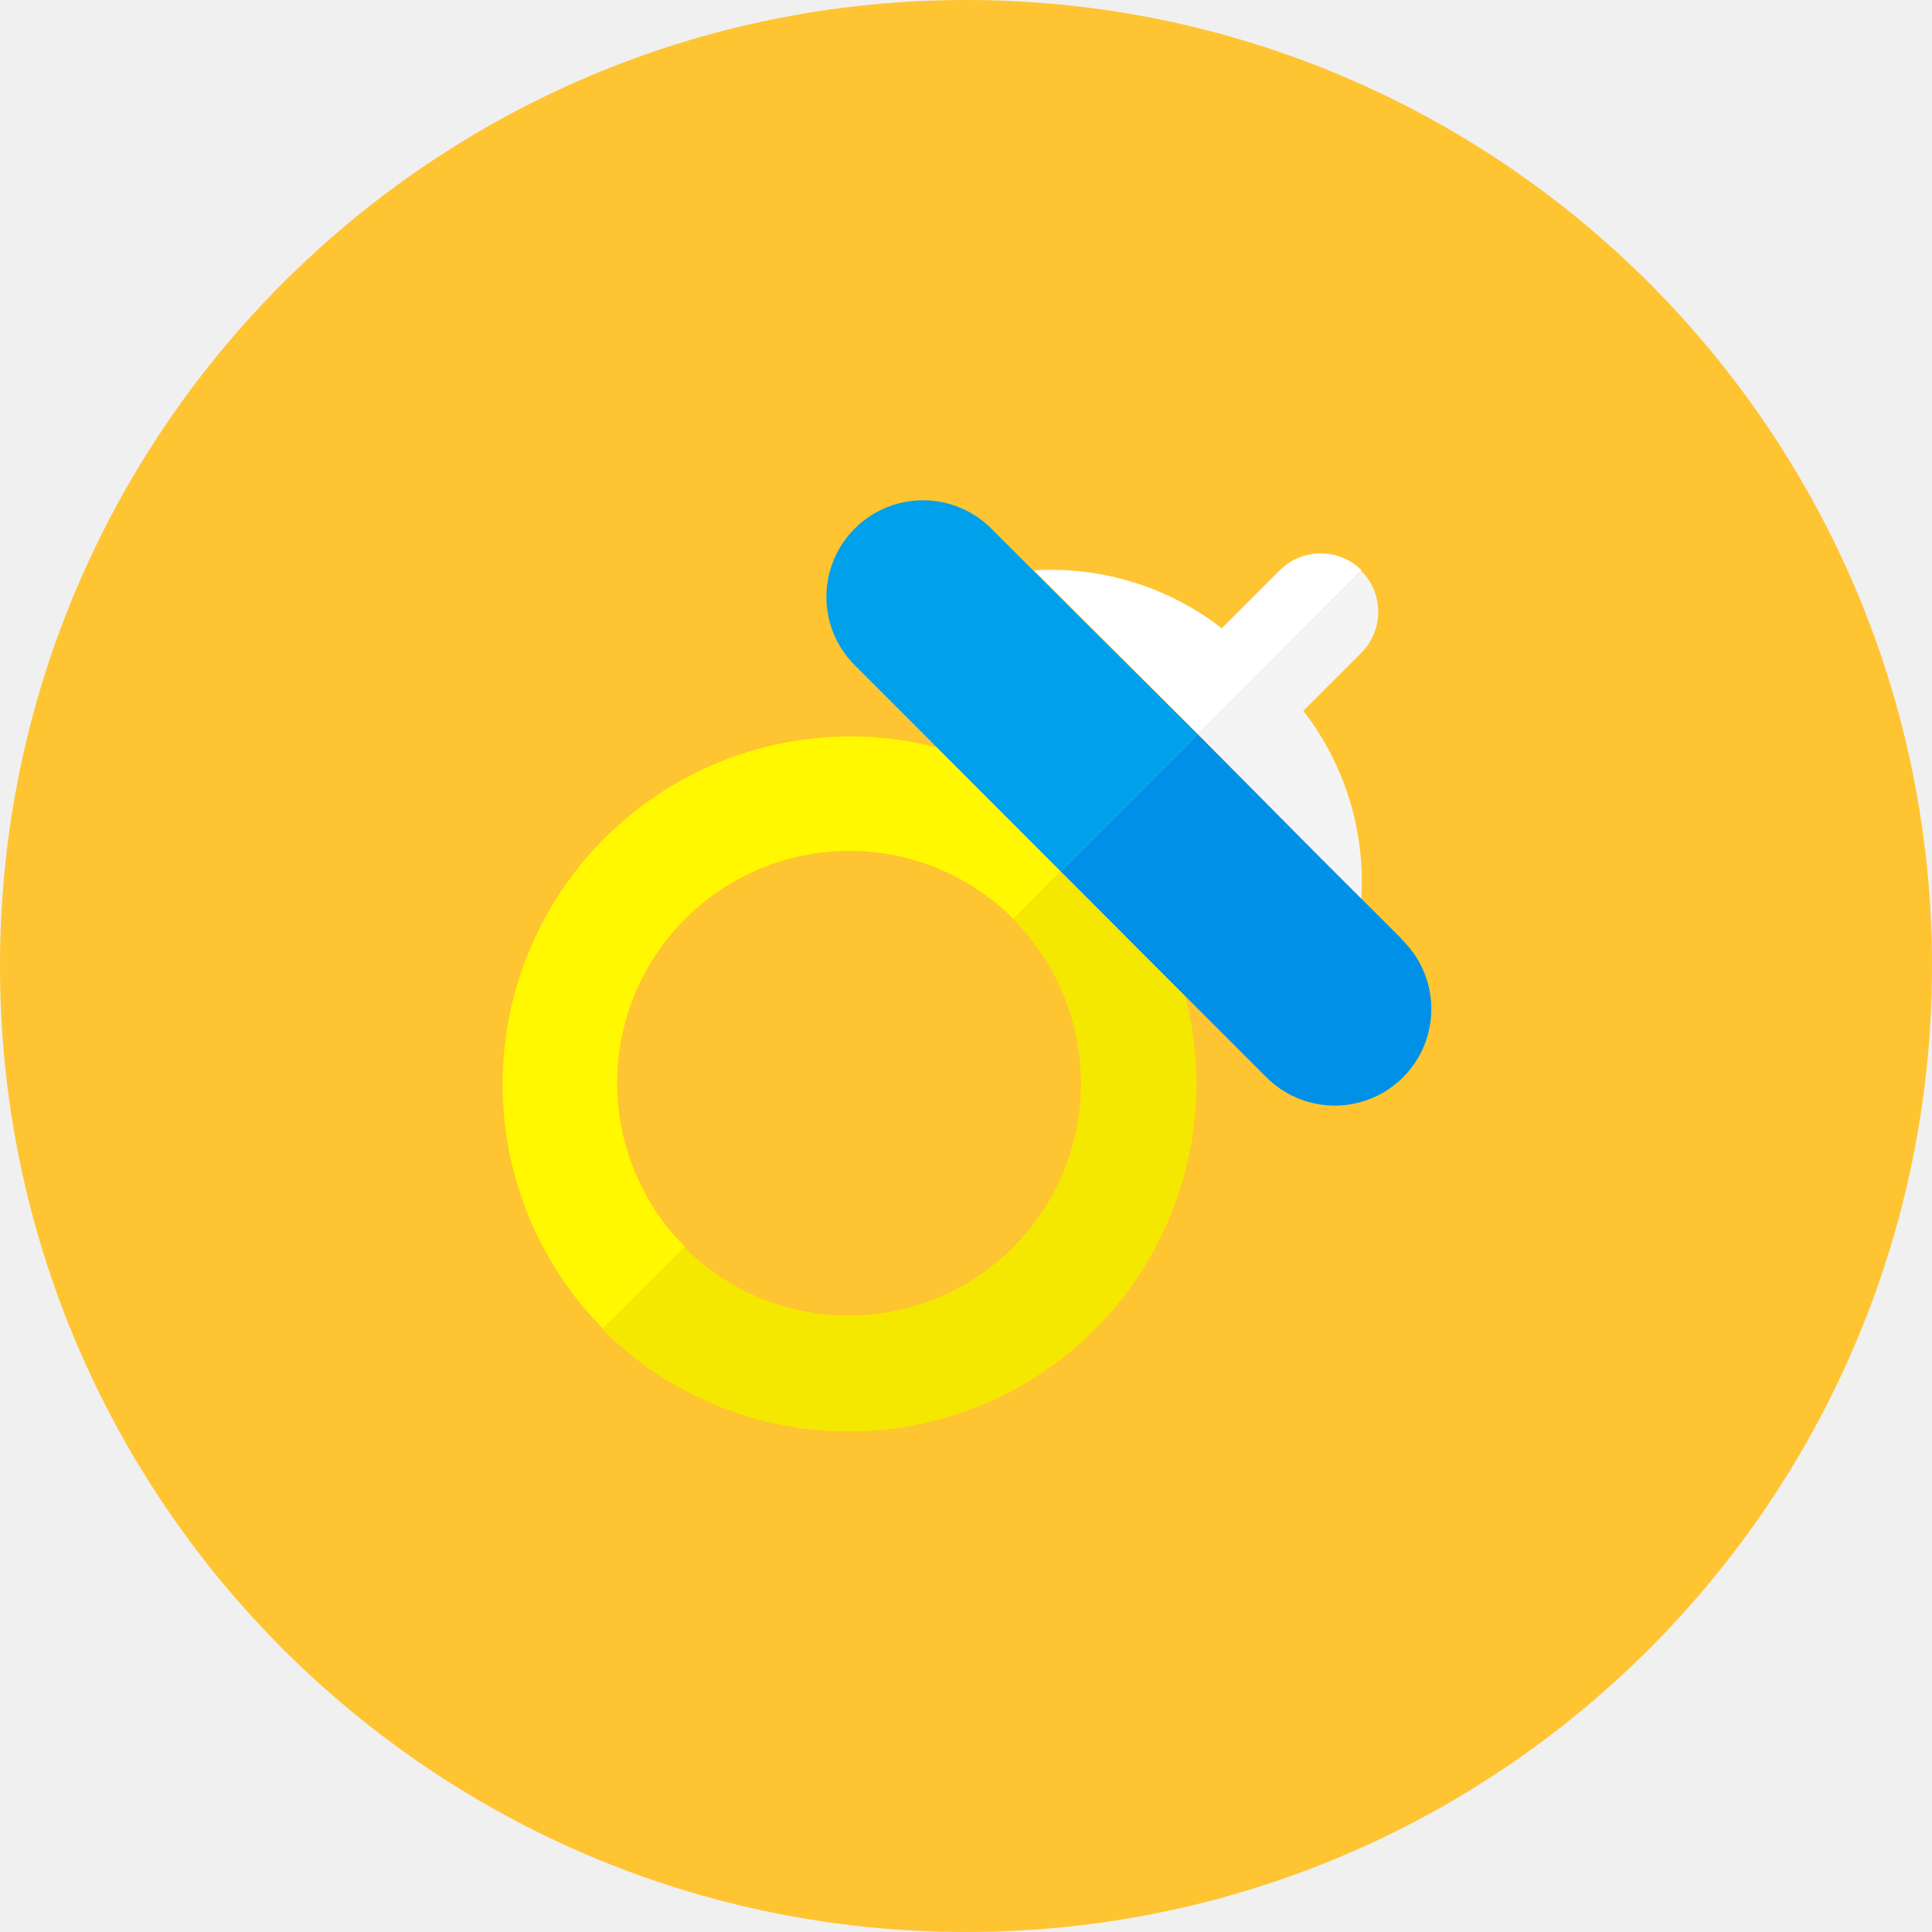
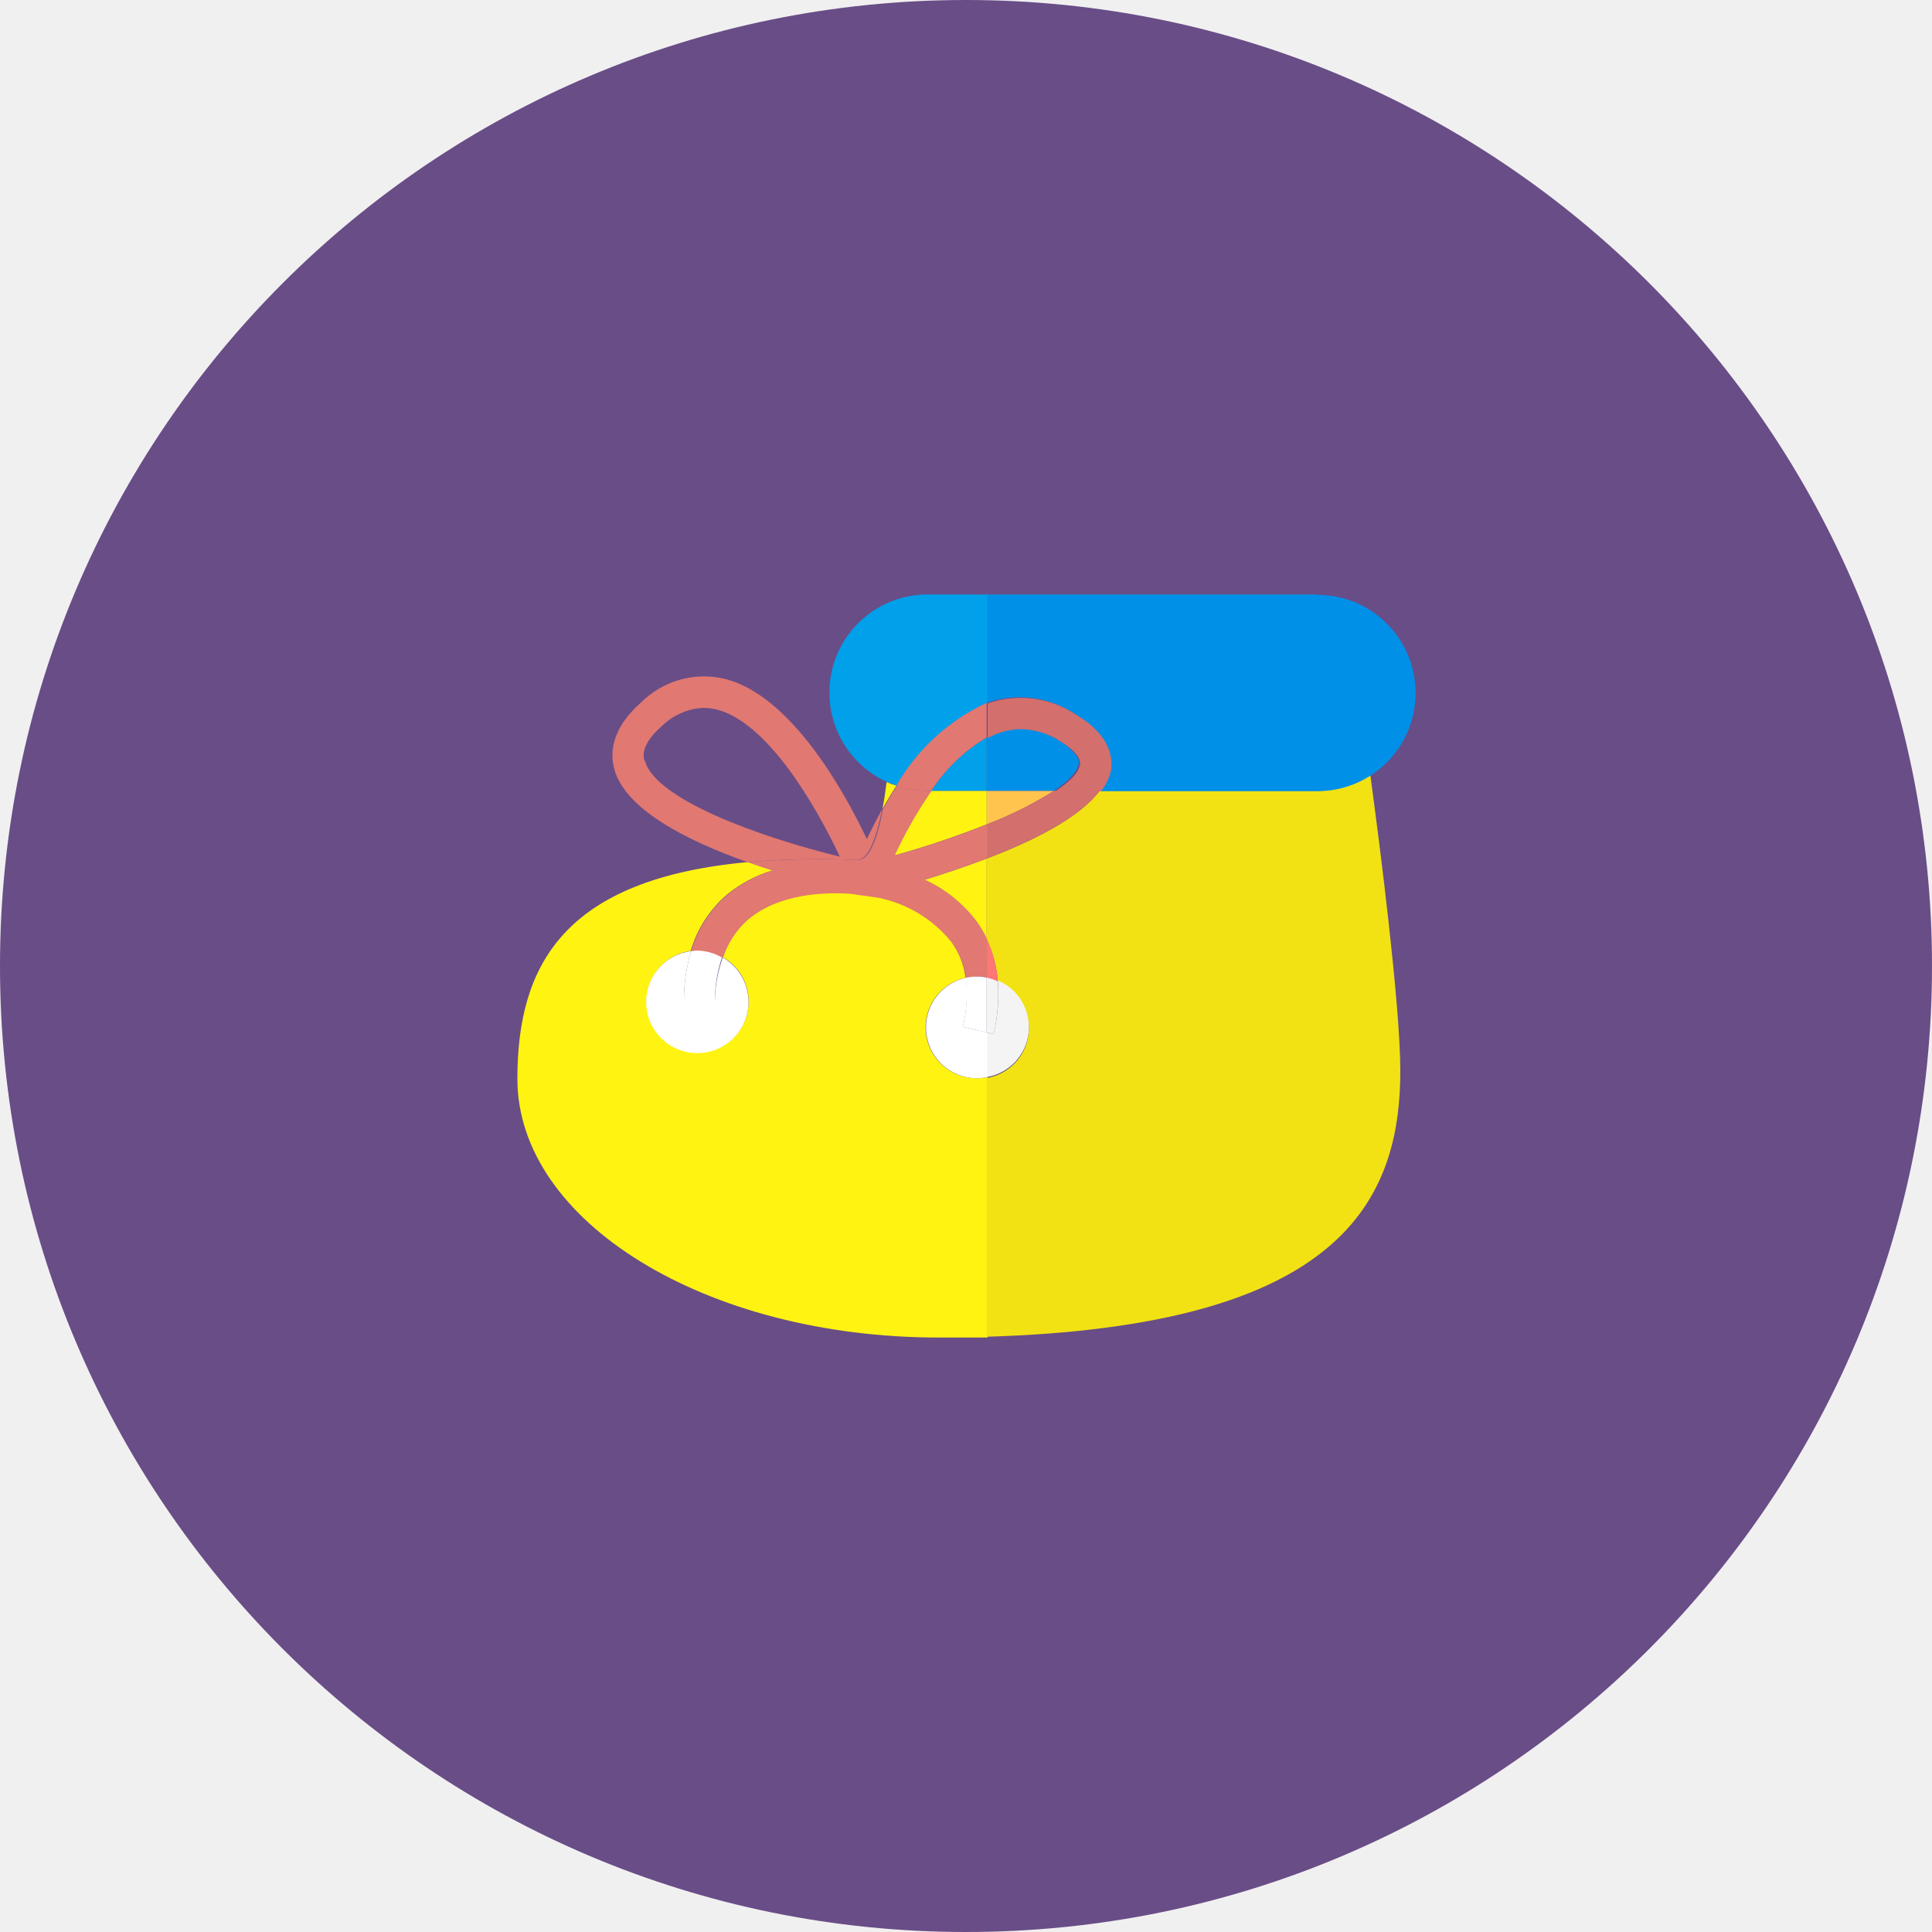
<svg xmlns="http://www.w3.org/2000/svg" viewBox="0 0 100 100">
-   <circle cx="50" cy="50" r="50" style="fill:#ffc431" />
-   <path d="M35.46,47.57a12,12,0,0,0,0,17l17-17A12,12,0,0,0,35.46,47.57Z" style="fill:none" />
-   <path d="M52.43,64.54a12,12,0,0,0,0-17l-17,17A12,12,0,0,0,52.43,64.54Z" style="fill:none" />
-   <path d="M35.46,47.57a12,12,0,0,1,17,0L54.9,45.1,48.79,39l-.32-.32A18,18,0,0,0,31.22,68.78l4.24-4.24A12,12,0,0,1,35.46,47.57Z" style="fill:#fff800" />
-   <path d="M54.9,45.1l-2.47,2.47a12,12,0,0,1-17,17l-4.24,4.24A18,18,0,0,0,61.34,51.53L61,51.21Z" style="fill:#f4e800" />
-   <path d="M55.86,31.91l-2.37-2.37-2.12-2.12a5,5,0,1,0-7.07,7.07l4.17,4.17.32.32L54.9,45.1l1.77-1.77L62,38Z" style="fill:#00a0ea" />
-   <path d="M72.58,48.63l-2.12-2.12-2.37-2.37L62,38l-5.31,5.31L54.9,45.1,61,51.21l.32.32,4.17,4.17a5,5,0,1,0,7.07-7.07Z" style="fill:#0090e8" />
-   <path d="M68.09,44.14l2.37,2.37a14.43,14.43,0,0,0-3-9.72l3-3a3,3,0,0,0,0-4.24L62,38Z" style="fill:#f4f4f4" />
-   <path d="M62,38l8.48-8.48a3,3,0,0,0-4.24,0l-3,3a14.43,14.43,0,0,0-9.72-3l2.37,2.37Z" style="fill:#fff" />
+   <circle cx="50" cy="50" r="50" style="fill:#694d87" />
+   <path d="M37.1,36.72a3,3,0,0,0-.66-.08,3.27,3.27,0,0,0-2.16.94c-1.12,1-1,1.59-.9,1.79.53,2,6,4,10.11,5C42.21,41.62,39.72,37.37,37.1,36.72Z" style="fill:none" />
+   <path d="M45.89,40.48c-.06.48-.13,1-.22,1.39.23-.39.47-.8.73-1.21A3.45,3.45,0,0,1,45.89,40.48Z" style="fill:#fff312" />
+   <path d="M51.07,40.93v1.74a19.8,19.8,0,0,0,3.49-1.74Z" style="fill:#ffc44d" />
+   <path d="M48.2,40.93a22.33,22.33,0,0,0-1.91,3.35,46.92,46.92,0,0,0,4.78-1.61V40.93Z" style="fill:#fff312" />
+   <path d="M50.54,55.81a2.63,2.63,0,0,1-.56-5.2,4.29,4.29,0,0,0-.75-1.91,6.51,6.51,0,0,0-3.81-2.28L44,46.22c-1.22-.08-3.65,0-5.26,1.33a4.51,4.51,0,0,0-1.32,2,2.61,2.61,0,0,1,1.33,2.27,2.64,2.64,0,1,1-3-2.6,6.09,6.09,0,0,1,1.91-2.94A6.75,6.75,0,0,1,40,45.05c-.42-.13-.85-.27-1.27-.43-9.54.87-11.95,5.33-11.95,11.22,0,7.39,9.76,13.39,21.8,13.39.88,0,1.72,0,2.54,0V55.75A2.33,2.33,0,0,1,50.54,55.81Z" style="fill:#fff312" />
+   <path d="M70.93,40.13a5.11,5.11,0,0,1-2.74.8H56.92c-1.05,1.4-3.45,2.6-5.85,3.51v4.17a6.33,6.33,0,0,1,.58,2.19,2.62,2.62,0,0,1-.58,5V69.19c2.25-.07,4.27-.22,6.09-.46,12.62-1.63,15.32-7.1,15.32-13.28,0-1.75-.27-4.67-.61-7.74C71.58,45.06,71.22,42.31,70.93,40.13Z" style="fill:#f2e214" />
+   <path d="M50.57,47.75a6.65,6.65,0,0,1,.5.86V44.44c-1.13.43-2.25.8-3.23,1.1A7,7,0,0,1,50.57,47.75Z" style="fill:#fff312" />
+   <path d="M68.19,30.77H51.07v5.61l0,0a5.16,5.16,0,0,1,4.59.59c1.33.82,1.92,1.77,1.75,2.83a2.58,2.58,0,0,1-.54,1.15H68.19a5.08,5.08,0,0,0,0-10.16Z" style="fill:#0090e8" />
+   <path d="M54.85,38.35a3.9,3.9,0,0,0-2.06-.64,3.5,3.5,0,0,0-1.13.2,4.41,4.41,0,0,0-.59.26v2.76h3.49c.74-.5,1.21-1,1.28-1.4S55.25,38.6,54.85,38.35Z" style="fill:#0090e8" />
+   <path d="M48,30.77a5.08,5.08,0,0,0-2.08,9.71,3.45,3.45,0,0,0,.51.18,10.4,10.4,0,0,1,4.67-4.28V30.77Z" style="fill:#00a0ea" />
+   <path d="M48.2,40.93h2.87V38.17A8.85,8.85,0,0,0,48.2,40.93Z" style="fill:#00a0ea" />
+   <path d="M44.36,44.51c.61,0,1-1.15,1.31-2.64-.31.56-.58,1.09-.8,1.56-1.27-2.67-4-7.47-7.38-8.3a4.62,4.62,0,0,0-4.29,1.21c-1.56,1.37-1.63,2.63-1.41,3.45.56,2.11,3.78,3.73,6.89,4.83A44.92,44.92,0,0,1,44.36,44.51Zm-11-5.14c-.06-.2-.22-.81.9-1.79a3.27,3.27,0,0,1,2.16-.94,3,3,0,0,1,.66.08c2.62.65,5.11,4.9,6.39,7.62C39.34,43.33,33.91,41.38,33.38,39.37Z" style="fill:#e17871" />
+   <path d="M51.65,50.8a6.33,6.33,0,0,0-.58-2.19v2A2.34,2.34,0,0,1,51.65,50.8Z" style="fill:#ff7676" />
+   <path d="M51.07,42.67v1.77c2.4-.91,4.8-2.11,5.85-3.51H54.56A19.8,19.8,0,0,1,51.07,42.67Z" style="fill:#d36f6c" />
+   <path d="M37.68,46.29a6.09,6.09,0,0,0-1.91,2.94l.33,0a2.65,2.65,0,0,1,1.31.36,4.51,4.51,0,0,1,1.32-2c1.61-1.36,4-1.41,5.26-1.33l1.43.2a6.51,6.51,0,0,1,3.81,2.28A4.29,4.29,0,0,1,50,50.61a2.6,2.6,0,0,1,.56-.06,2.32,2.32,0,0,1,.53.05v-2a6.65,6.65,0,0,0-.5-.86,7,7,0,0,0-2.73-2.21c1-.3,2.1-.67,3.23-1.1V42.67a46.92,46.92,0,0,1-4.78,1.61,22.33,22.33,0,0,1,1.91-3.35H48a5.12,5.12,0,0,1-1.57-.27c-.26.41-.5.82-.73,1.21-.28,1.49-.7,2.67-1.31,2.64a44.92,44.92,0,0,0-5.68.11c.42.16.85.3,1.27.43A6.75,6.75,0,0,0,37.68,46.29Z" style="fill:#e17871" />
+   <path d="M55.71,37a5.16,5.16,0,0,0-4.59-.59l0,0v1.79a4.41,4.41,0,0,1,.59-.26,3.5,3.5,0,0,1,1.13-.2,3.9,3.9,0,0,1,2.06.64c.4.25,1.06.73,1,1.18s-.54.9-1.28,1.4h2.36a2.58,2.58,0,0,0,.54-1.15C57.63,38.72,57,37.77,55.71,37Z" style="fill:#d36f6c" />
+   <path d="M51.07,38.17V36.38a10.4,10.4,0,0,0-4.67,4.28,5.12,5.12,0,0,0,1.57.27h.23A8.85,8.85,0,0,1,51.07,38.17Z" style="fill:#e17871" />
+   <path d="M35.4,51.88a9.12,9.12,0,0,1,.37-2.65,2.65,2.65,0,1,0,1.64.33A7.14,7.14,0,0,0,37,51.88Z" style="fill:#fff" />
+   <path d="M35.77,49.23a9.12,9.12,0,0,0-.37,2.65H37a7.14,7.14,0,0,1,.37-2.32,2.65,2.65,0,0,0-1.31-.36Z" style="fill:#fff" />
+   <path d="M51.43,53.52l-.36-.08v2.31a2.62,2.62,0,0,0,.58-5A9,9,0,0,1,51.43,53.52Z" style="fill:#f4f4f4" />
+   <path d="M49.83,53.15A7,7,0,0,0,50,50.61a2.63,2.63,0,0,0,.56,5.2,2.33,2.33,0,0,0,.53-.06V53.44Z" style="fill:#fff" />
+   <path d="M51.07,53.44l.36.08a9,9,0,0,0,.22-2.72,2.34,2.34,0,0,0-.58-.2Z" style="fill:#f4f4f4" />
+   <path d="M49.83,53.15l1.24.29V50.6a2.32,2.32,0,0,0-.53-.05,2.6,2.6,0,0,0-.56.06A7,7,0,0,1,49.83,53.15Z" style="fill:#fff" />
</svg>
